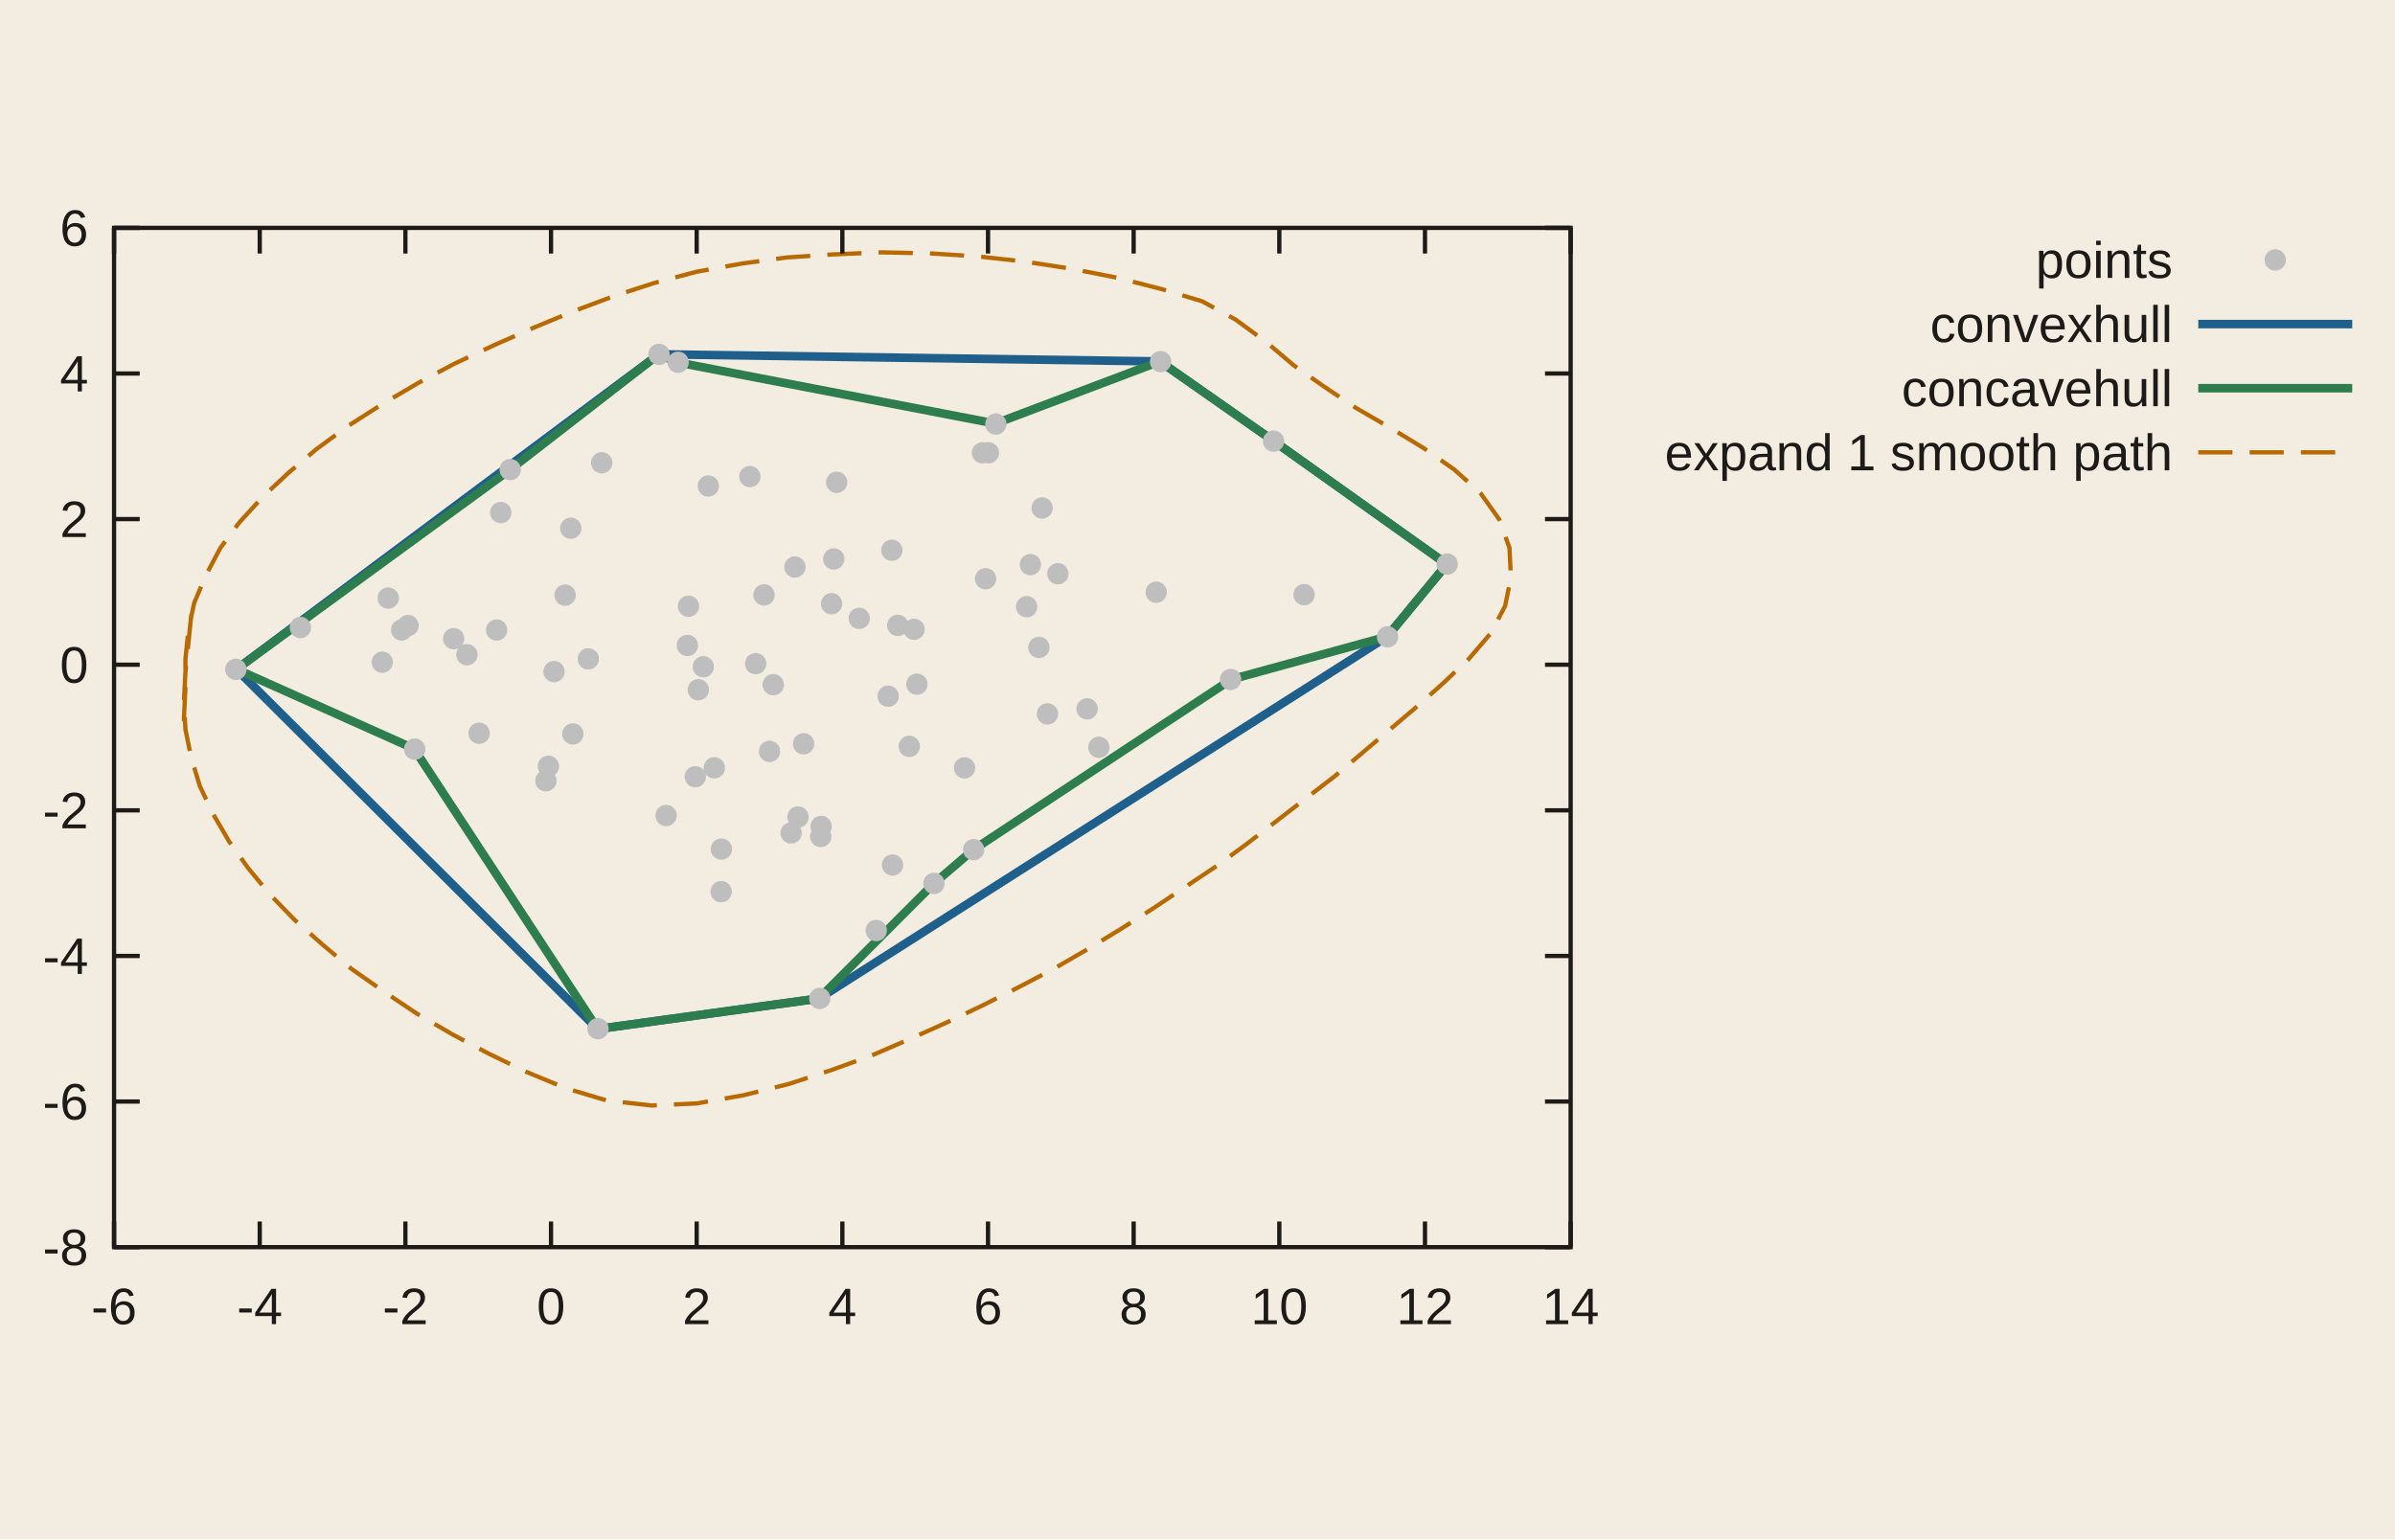
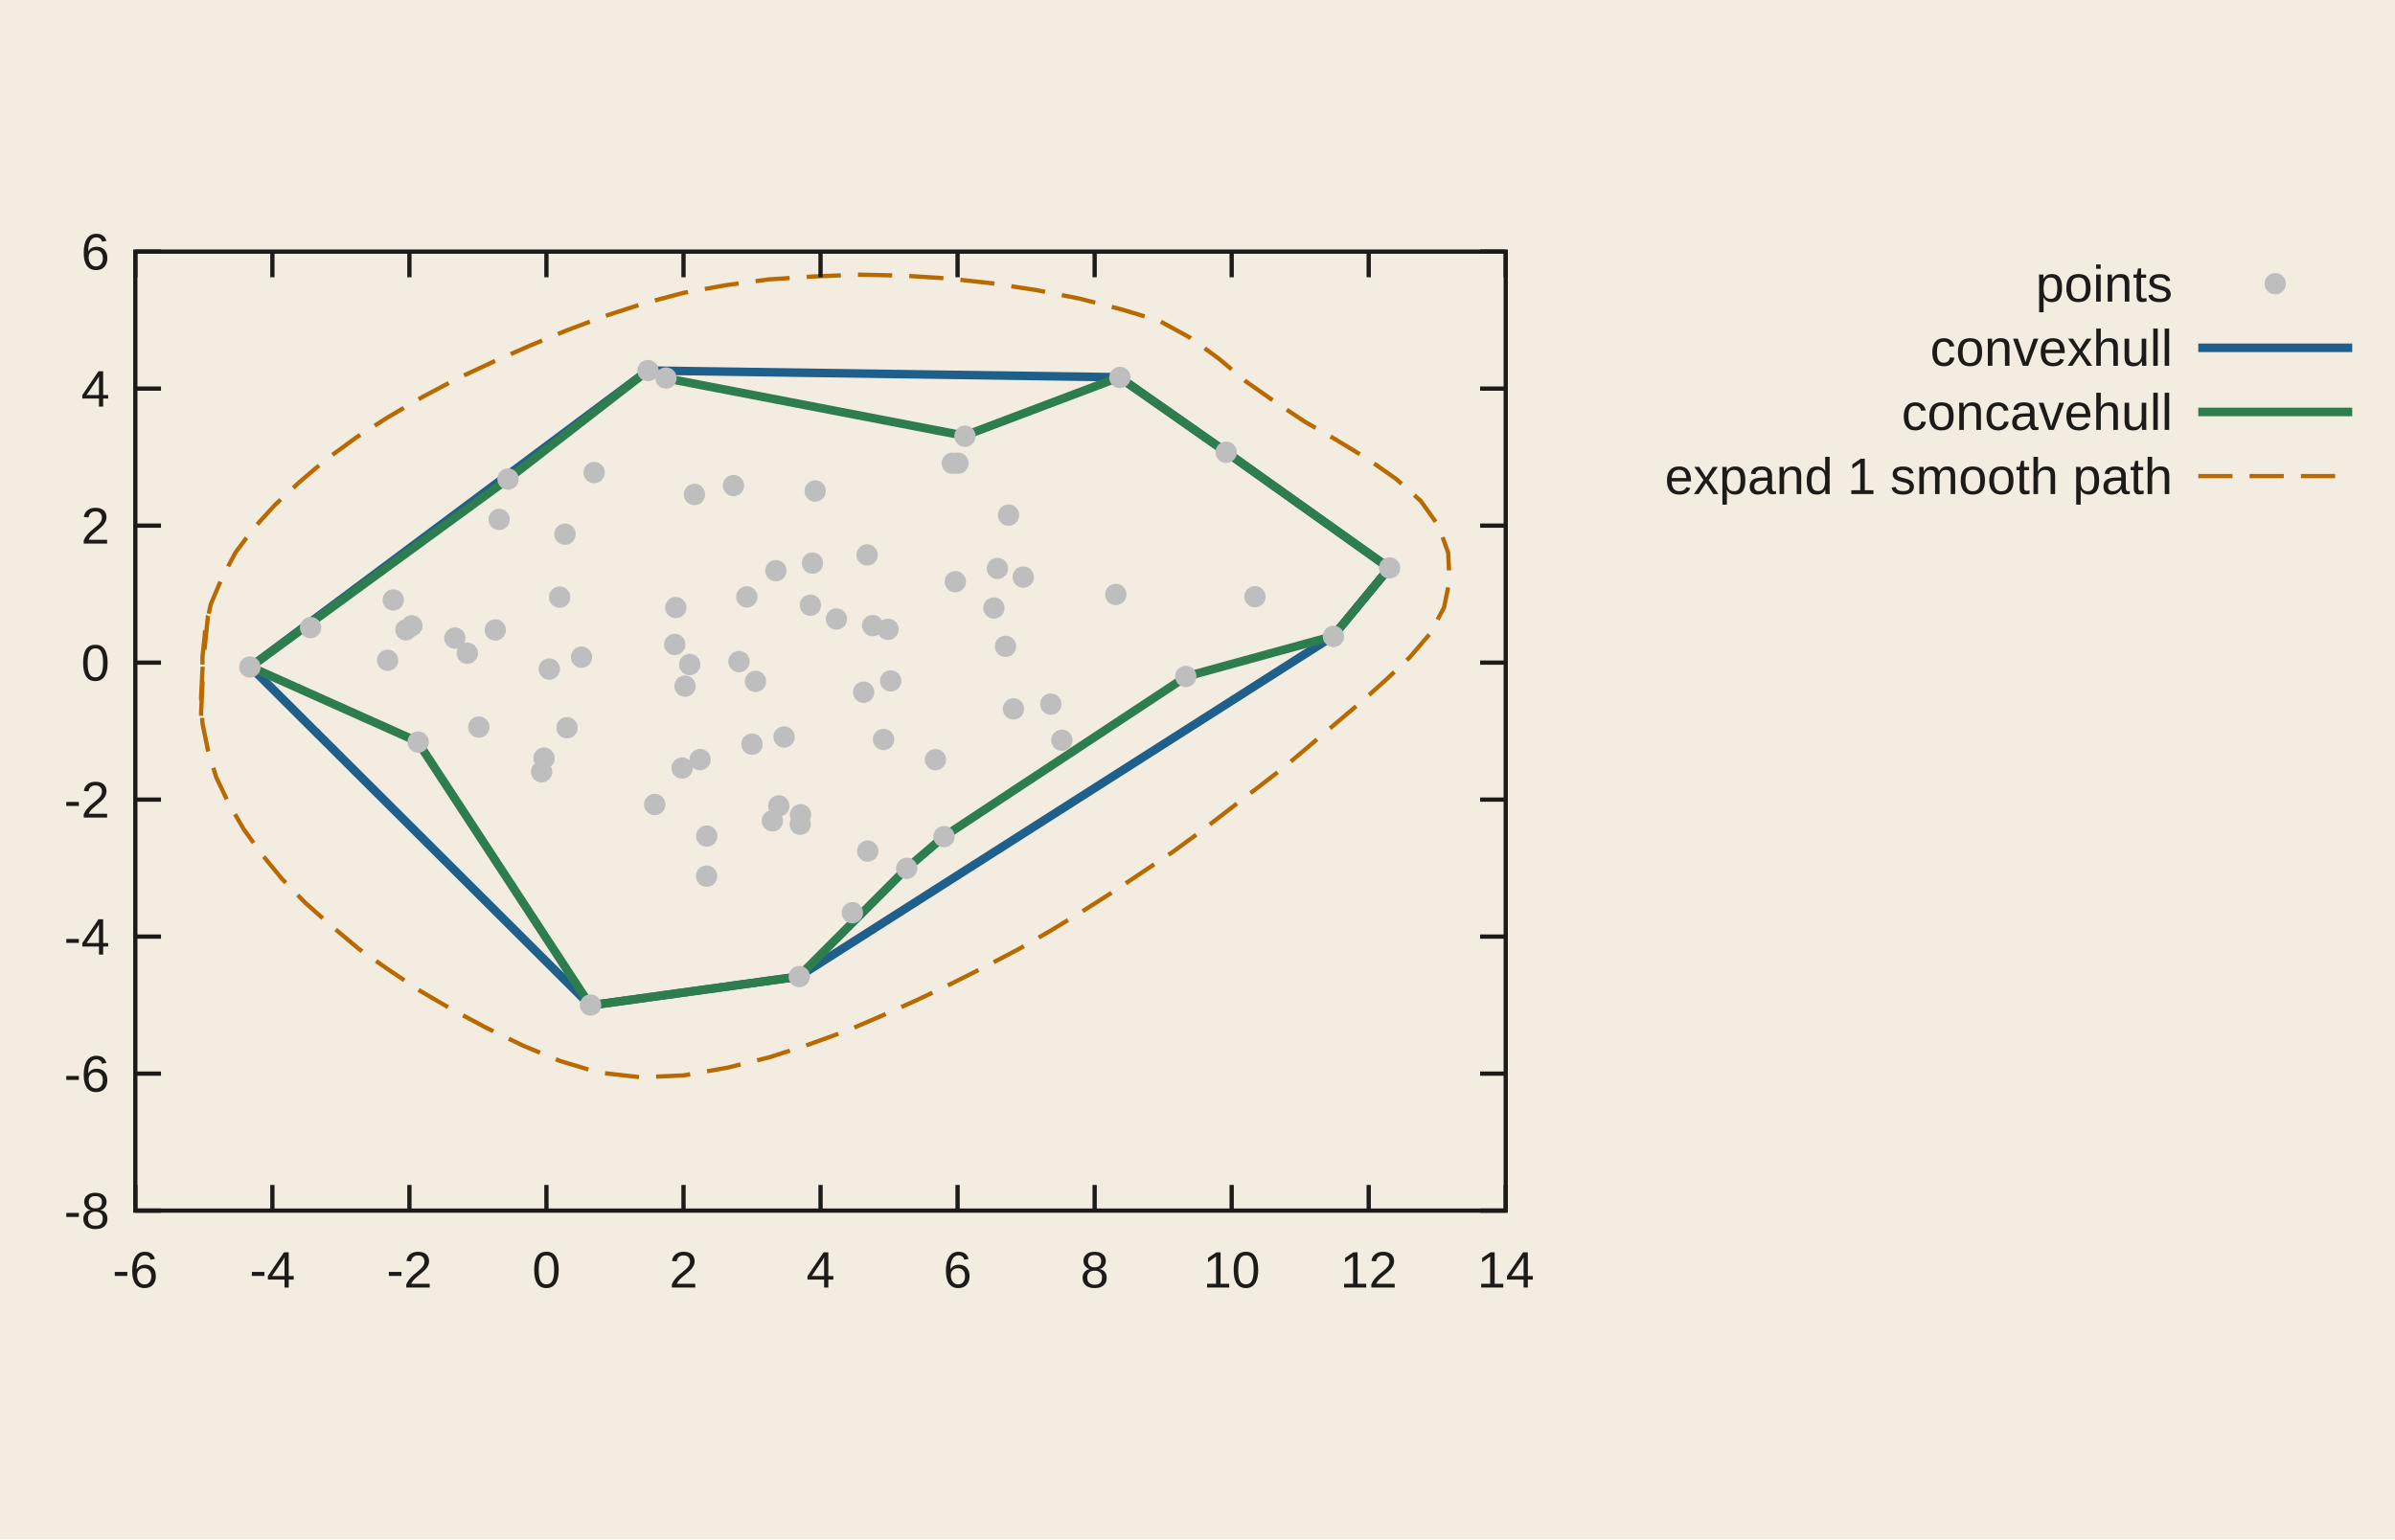
<svg xmlns="http://www.w3.org/2000/svg" width="560" height="360" viewBox="0 0 560 360" font-family="Arial,Helvetica,sans-serif" font-size="12" fill="#1d1b18" data-theme="washi" data-frame="#1d1b18" data-grid-color="#a69a85">
  <rect x="0" y="0" width="560" height="360" fill="#f3ede1" stroke="none" stroke-width="0" />
-   <g class="fs-axes" data-area="26.67 367.25 53.3 291.7" data-x="-6e0 1.4e1" data-y="-8e0 6e0" data-log="0 0" data-grid="0" data-font-size="12" data-xformat="%h" data-yformat="%h">
+   <g class="fs-axes" data-area="31.64 352.08 58.85 283.15" data-x="-6e0 1.4e1" data-y="-8e0 6e0" data-log="0 0" data-grid="0" data-font-size="12" data-xformat="%h" data-yformat="%h">
    <g class="fs-grid" display="none">
-       <polyline fill="none" stroke="#a69a85" stroke-width="0.5" stroke-dasharray="2,3" points="26.67,291.7 26.67,53.3" />
-       <polyline fill="none" stroke="#a69a85" stroke-width="0.5" stroke-dasharray="2,3" points="60.73,291.7 60.73,53.3" />
-       <polyline fill="none" stroke="#a69a85" stroke-width="0.5" stroke-dasharray="2,3" points="94.79,291.7 94.79,53.3" />
-       <polyline fill="none" stroke="#a69a85" stroke-width="0.5" stroke-dasharray="2,3" points="128.84,291.7 128.84,53.3" />
-       <polyline fill="none" stroke="#a69a85" stroke-width="0.5" stroke-dasharray="2,3" points="162.9,291.7 162.9,53.3" />
-       <polyline fill="none" stroke="#a69a85" stroke-width="0.5" stroke-dasharray="2,3" points="196.96,291.7 196.96,53.3" />
-       <polyline fill="none" stroke="#a69a85" stroke-width="0.5" stroke-dasharray="2,3" points="231.02,291.7 231.02,53.3" />
-       <polyline fill="none" stroke="#a69a85" stroke-width="0.5" stroke-dasharray="2,3" points="265.07,291.7 265.07,53.3" />
-       <polyline fill="none" stroke="#a69a85" stroke-width="0.5" stroke-dasharray="2,3" points="299.13,291.7 299.13,53.3" />
-       <polyline fill="none" stroke="#a69a85" stroke-width="0.5" stroke-dasharray="2,3" points="333.19,291.7 333.19,53.3" />
-       <polyline fill="none" stroke="#a69a85" stroke-width="0.5" stroke-dasharray="2,3" points="367.25,291.7 367.25,53.3" />
-       <polyline fill="none" stroke="#a69a85" stroke-width="0.5" stroke-dasharray="2,3" points="26.67,291.7 367.25,291.7" />
-       <polyline fill="none" stroke="#a69a85" stroke-width="0.5" stroke-dasharray="2,3" points="26.67,257.64 367.25,257.64" />
-       <polyline fill="none" stroke="#a69a85" stroke-width="0.5" stroke-dasharray="2,3" points="26.67,223.59 367.25,223.59" />
-       <polyline fill="none" stroke="#a69a85" stroke-width="0.5" stroke-dasharray="2,3" points="26.67,189.53 367.25,189.53" />
-       <polyline fill="none" stroke="#a69a85" stroke-width="0.5" stroke-dasharray="2,3" points="26.67,155.47 367.25,155.47" />
-       <polyline fill="none" stroke="#a69a85" stroke-width="0.5" stroke-dasharray="2,3" points="26.67,121.41 367.25,121.41" />
-       <polyline fill="none" stroke="#a69a85" stroke-width="0.5" stroke-dasharray="2,3" points="26.67,87.36 367.25,87.36" />
-       <polyline fill="none" stroke="#a69a85" stroke-width="0.5" stroke-dasharray="2,3" points="26.67,53.3 367.25,53.3" />
+       <polyline fill="none" stroke="#a69a85" stroke-width="0.5" stroke-dasharray="2,3" points="31.64,283.15 31.64,58.85" />
+       <polyline fill="none" stroke="#a69a85" stroke-width="0.5" stroke-dasharray="2,3" points="63.69,283.15 63.69,58.85" />
+       <polyline fill="none" stroke="#a69a85" stroke-width="0.5" stroke-dasharray="2,3" points="95.73,283.15 95.73,58.85" />
+       <polyline fill="none" stroke="#a69a85" stroke-width="0.5" stroke-dasharray="2,3" points="127.77,283.15 127.77,58.85" />
+       <polyline fill="none" stroke="#a69a85" stroke-width="0.5" stroke-dasharray="2,3" points="159.82,283.15 159.82,58.85" />
+       <polyline fill="none" stroke="#a69a85" stroke-width="0.5" stroke-dasharray="2,3" points="191.86,283.15 191.86,58.85" />
+       <polyline fill="none" stroke="#a69a85" stroke-width="0.5" stroke-dasharray="2,3" points="223.9,283.15 223.9,58.85" />
+       <polyline fill="none" stroke="#a69a85" stroke-width="0.5" stroke-dasharray="2,3" points="255.95,283.15 255.95,58.85" />
+       <polyline fill="none" stroke="#a69a85" stroke-width="0.5" stroke-dasharray="2,3" points="287.99,283.15 287.99,58.85" />
+       <polyline fill="none" stroke="#a69a85" stroke-width="0.5" stroke-dasharray="2,3" points="320.03,283.15 320.03,58.85" />
+       <polyline fill="none" stroke="#a69a85" stroke-width="0.5" stroke-dasharray="2,3" points="352.08,283.15 352.08,58.85" />
+       <polyline fill="none" stroke="#a69a85" stroke-width="0.5" stroke-dasharray="2,3" points="31.64,283.15 352.08,283.15" />
+       <polyline fill="none" stroke="#a69a85" stroke-width="0.5" stroke-dasharray="2,3" points="31.64,251.11 352.08,251.11" />
+       <polyline fill="none" stroke="#a69a85" stroke-width="0.5" stroke-dasharray="2,3" points="31.64,219.06 352.08,219.06" />
+       <polyline fill="none" stroke="#a69a85" stroke-width="0.5" stroke-dasharray="2,3" points="31.64,187.02 352.08,187.02" />
+       <polyline fill="none" stroke="#a69a85" stroke-width="0.5" stroke-dasharray="2,3" points="31.64,154.98 352.08,154.98" />
+       <polyline fill="none" stroke="#a69a85" stroke-width="0.5" stroke-dasharray="2,3" points="31.64,122.94 352.08,122.94" />
+       <polyline fill="none" stroke="#a69a85" stroke-width="0.5" stroke-dasharray="2,3" points="31.64,90.89 352.08,90.89" />
+       <polyline fill="none" stroke="#a69a85" stroke-width="0.5" stroke-dasharray="2,3" points="31.64,58.85 352.08,58.85" />
    </g>
-     <svg class="fs-plot" x="26.67" y="53.3" width="340.58" height="238.4" viewBox="0 0 1 1" preserveAspectRatio="none" overflow="hidden">
+     <svg class="fs-plot" x="31.64" y="58.85" width="320.43" height="224.3" viewBox="0 0 1 1" preserveAspectRatio="none" overflow="hidden">
      <g class="fs-series" data-series="1">
        <path class="fs-pts" data-pt="7" data-size="4.5" data-lw="0.5" data-color="#bebebe" fill="none" stroke="none" d="M0.485,0.587 M0.314,0.295 M0.387,0.132 M0.326,0.423 M0.493,0.369 M0.188,0.363 M0.496,0.25 M0.408,0.253 M0.715,0.357 M0.417,0.609 M0.494,0.325 M0.206,0.511 M0.676,0.51 M0.332,0.786 M0.817,0.36 M0.531,0.459 M0.767,0.443 M0.128,0.392 M0.596,0.221 M0.197,0.394 M0.648,0.339 M0.184,0.426 M0.534,0.316 M0.335,0.23 M0.637,0.275 M0.242,0.419 M0.549,0.394 M0.084,0.433 M0.605,0.192 M0.298,0.528 M0.6,0.221 M0.379,0.576 M0.627,0.372 M0.272,0.237 M0.584,0.53 M0.412,0.53 M0.598,0.344 M0.202,0.39 M0.629,0.33 M0.45,0.514 M0.467,0.333 M0.401,0.453 M0.538,0.39 M0.394,0.371 M0.874,0.401 M0.436,0.244 M0.465,0.594 M0.47,0.578 M0.233,0.403 M0.59,0.61 M0.446,0.36 M0.394,0.41 M0.374,0.124 M0.484,0.756 M0.668,0.472 M0.265,0.279 M0.551,0.448 M0.296,0.542 M0.915,0.33 M0.31,0.36 M0.399,0.538 M0.263,0.395 M0.534,0.625 M0.251,0.496 M0.523,0.689 M0.485,0.597 M0.796,0.209 M0.563,0.643 M0.641,0.477 M0.315,0.496 M0.512,0.383 M0.302,0.435 M0.718,0.131 M0.417,0.651 M0.453,0.448 M0.44,0.427 M0.405,0.431 M0.546,0.509 M0.635,0.412 M0.473,0.506" />
      </g>
      <g class="fs-series" data-series="2">
        <polyline fill="none" stroke="#1f5f8b" stroke-width="2" stroke-linejoin="round" vector-effect="non-scaling-stroke" points="0.084,0.433 0.374,0.124 0.718,0.131 0.796,0.209 0.915,0.33 0.874,0.401 0.484,0.756 0.332,0.786 0.084,0.433" />
      </g>
      <g class="fs-series" data-series="3">
        <polyline fill="none" stroke="#2e7d4f" stroke-width="2" stroke-linejoin="round" vector-effect="non-scaling-stroke" points="0.084,0.433 0.272,0.237 0.374,0.124 0.387,0.132 0.605,0.192 0.718,0.131 0.796,0.209 0.915,0.33 0.874,0.401 0.767,0.443 0.59,0.61 0.563,0.643 0.484,0.756 0.332,0.786 0.206,0.511 0.084,0.433" />
      </g>
      <g class="fs-series" data-series="4">
        <polyline fill="none" stroke="#b86a00" stroke-width="1" stroke-linejoin="round" vector-effect="non-scaling-stroke" stroke-dasharray="8,4" points="0.048,0.484 0.048,0.48 0.049,0.451 0.049,0.423 0.051,0.395 0.055,0.368 0.063,0.341 0.073,0.314 0.086,0.289 0.102,0.264 0.12,0.24 0.139,0.217 0.161,0.194 0.184,0.173 0.209,0.152 0.234,0.133 0.261,0.115 0.288,0.098 0.315,0.082 0.343,0.067 0.371,0.054 0.4,0.043 0.431,0.035 0.462,0.029 0.494,0.026 0.527,0.024 0.56,0.025 0.593,0.028 0.625,0.033 0.657,0.04 0.689,0.049 0.719,0.06 0.747,0.072 0.77,0.09 0.791,0.112 0.81,0.135 0.831,0.156 0.853,0.177 0.876,0.196 0.899,0.216 0.92,0.237 0.938,0.26 0.951,0.286 0.958,0.314 0.959,0.343 0.955,0.371 0.945,0.398 0.93,0.423 0.913,0.446 0.895,0.469 0.876,0.492 0.857,0.515 0.838,0.538 0.818,0.56 0.798,0.582 0.778,0.604 0.757,0.626 0.735,0.647 0.713,0.668 0.691,0.688 0.668,0.708 0.645,0.727 0.621,0.745 0.596,0.763 0.571,0.78 0.546,0.796 0.52,0.812 0.493,0.826 0.463,0.84 0.432,0.851 0.4,0.859 0.369,0.861 0.338,0.856 0.31,0.844 0.283,0.828 0.257,0.81 0.232,0.791 0.208,0.771 0.185,0.749 0.163,0.727 0.143,0.703 0.124,0.679 0.107,0.654 0.092,0.628 0.079,0.602 0.068,0.575 0.059,0.548 0.053,0.52 0.049,0.492 0.048,0.464 0.049,0.436 0.051,0.408 0.053,0.38 0.054,0.376" />
      </g>
    </svg>
-     <svg class="fs-marks" x="26.67" y="53.3" width="340.58" height="238.4" viewBox="0 0 340.58 238.4" overflow="hidden">
-       <path data-series="1" fill="#bebebe" stroke="#bebebe" stroke-width="0.5" d="M163.07,140A2.25,2.25 0 1 0 167.57,140A2.25,2.25 0 1 0 163.07,140ZM104.54,70.25A2.25,2.25 0 1 0 109.04,70.25A2.25,2.25 0 1 0 104.54,70.25ZM129.63,31.43A2.25,2.25 0 1 0 134.13,31.43A2.25,2.25 0 1 0 129.63,31.43ZM108.64,100.81A2.25,2.25 0 1 0 113.14,100.81A2.25,2.25 0 1 0 108.64,100.81ZM165.52,87.9A2.25,2.25 0 1 0 170.02,87.9A2.25,2.25 0 1 0 165.52,87.9ZM61.85,86.59A2.25,2.25 0 1 0 66.35,86.59A2.25,2.25 0 1 0 61.85,86.59ZM166.71,59.51A2.25,2.25 0 1 0 171.21,59.51A2.25,2.25 0 1 0 166.71,59.51ZM136.7,60.37A2.25,2.25 0 1 0 141.2,60.37A2.25,2.25 0 1 0 136.7,60.37ZM241.42,85.22A2.25,2.25 0 1 0 245.92,85.22A2.25,2.25 0 1 0 241.42,85.22ZM139.76,145.29A2.25,2.25 0 1 0 144.26,145.29A2.25,2.25 0 1 0 139.76,145.29ZM166.03,77.43A2.25,2.25 0 1 0 170.53,77.43A2.25,2.25 0 1 0 166.03,77.43ZM68.04,121.92A2.25,2.25 0 1 0 72.54,121.92A2.25,2.25 0 1 0 68.04,121.92ZM228.02,121.48A2.25,2.25 0 1 0 232.52,121.48A2.25,2.25 0 1 0 228.02,121.48ZM110.89,187.3A2.25,2.25 0 1 0 115.39,187.3A2.25,2.25 0 1 0 110.89,187.3ZM276,85.79A2.25,2.25 0 1 0 280.5,85.79A2.25,2.25 0 1 0 276,85.79ZM178.75,109.53A2.25,2.25 0 1 0 183.25,109.53A2.25,2.25 0 1 0 178.75,109.53ZM258.82,105.62A2.25,2.25 0 1 0 263.32,105.62A2.25,2.25 0 1 0 258.82,105.62ZM41.32,93.47A2.25,2.25 0 1 0 45.82,93.47A2.25,2.25 0 1 0 41.32,93.47ZM200.79,52.61A2.25,2.25 0 1 0 205.29,52.61A2.25,2.25 0 1 0 200.79,52.61ZM65,94.03A2.25,2.25 0 1 0 69.5,94.03A2.25,2.25 0 1 0 65,94.03ZM218.42,80.9A2.25,2.25 0 1 0 222.92,80.9A2.25,2.25 0 1 0 218.42,80.9ZM60.46,101.58A2.25,2.25 0 1 0 64.96,101.58A2.25,2.25 0 1 0 60.46,101.58ZM179.62,75.4A2.25,2.25 0 1 0 184.12,75.4A2.25,2.25 0 1 0 179.62,75.4ZM111.77,54.93A2.25,2.25 0 1 0 116.27,54.93A2.25,2.25 0 1 0 111.77,54.93ZM214.75,65.51A2.25,2.25 0 1 0 219.25,65.51A2.25,2.25 0 1 0 214.75,65.51ZM80.26,99.83A2.25,2.25 0 1 0 84.76,99.83A2.25,2.25 0 1 0 80.26,99.83ZM184.81,93.89A2.25,2.25 0 1 0 189.31,93.89A2.25,2.25 0 1 0 184.81,93.89ZM26.23,103.26A2.25,2.25 0 1 0 30.73,103.26A2.25,2.25 0 1 0 26.23,103.26ZM203.93,45.89A2.25,2.25 0 1 0 208.43,45.89A2.25,2.25 0 1 0 203.93,45.89ZM99.31,125.93A2.25,2.25 0 1 0 103.81,125.93A2.25,2.25 0 1 0 99.31,125.93ZM202.2,52.6A2.25,2.25 0 1 0 206.7,52.6A2.25,2.25 0 1 0 202.2,52.6ZM126.83,137.44A2.25,2.25 0 1 0 131.33,137.44A2.25,2.25 0 1 0 126.83,137.44ZM211.13,88.6A2.25,2.25 0 1 0 215.63,88.6A2.25,2.25 0 1 0 211.13,88.6ZM90.38,56.54A2.25,2.25 0 1 0 94.88,56.54A2.25,2.25 0 1 0 90.38,56.54ZM196.61,126.3A2.25,2.25 0 1 0 201.11,126.3A2.25,2.25 0 1 0 196.61,126.3ZM138.11,126.28A2.25,2.25 0 1 0 142.61,126.28A2.25,2.25 0 1 0 138.11,126.28ZM201.53,82.06A2.25,2.25 0 1 0 206.03,82.06A2.25,2.25 0 1 0 201.53,82.06ZM66.48,93.01A2.25,2.25 0 1 0 70.98,93.01A2.25,2.25 0 1 0 66.48,93.01ZM212.01,78.76A2.25,2.25 0 1 0 216.51,78.76A2.25,2.25 0 1 0 212.01,78.76ZM151.01,122.44A2.25,2.25 0 1 0 155.51,122.44A2.25,2.25 0 1 0 151.01,122.44ZM156.95,79.32A2.25,2.25 0 1 0 161.45,79.32A2.25,2.25 0 1 0 156.95,79.32ZM134.36,108.02A2.25,2.25 0 1 0 138.86,108.02A2.25,2.25 0 1 0 134.36,108.02ZM181,92.97A2.25,2.25 0 1 0 185.5,92.97A2.25,2.25 0 1 0 181,92.97ZM132.07,88.49A2.25,2.25 0 1 0 136.57,88.49A2.25,2.25 0 1 0 132.07,88.49ZM295.51,95.65A2.25,2.25 0 1 0 300.01,95.65A2.25,2.25 0 1 0 295.51,95.65ZM146.41,58.16A2.25,2.25 0 1 0 150.91,58.16A2.25,2.25 0 1 0 146.41,58.16ZM156.06,141.52A2.25,2.25 0 1 0 160.56,141.52A2.25,2.25 0 1 0 156.06,141.52ZM157.67,137.79A2.25,2.25 0 1 0 162.17,137.79A2.25,2.25 0 1 0 157.67,137.79ZM77.15,96.08A2.25,2.25 0 1 0 81.65,96.08A2.25,2.25 0 1 0 77.15,96.08ZM198.73,145.43A2.25,2.25 0 1 0 203.23,145.43A2.25,2.25 0 1 0 198.73,145.43ZM149.72,85.84A2.25,2.25 0 1 0 154.22,85.84A2.25,2.25 0 1 0 149.72,85.84ZM131.8,97.66A2.25,2.25 0 1 0 136.3,97.66A2.25,2.25 0 1 0 131.8,97.66ZM125.16,29.58A2.25,2.25 0 1 0 129.66,29.58A2.25,2.25 0 1 0 125.16,29.58ZM162.76,180.22A2.25,2.25 0 1 0 167.26,180.22A2.25,2.25 0 1 0 162.76,180.22ZM225.27,112.49A2.25,2.25 0 1 0 229.77,112.49A2.25,2.25 0 1 0 225.27,112.49ZM88.17,66.58A2.25,2.25 0 1 0 92.67,66.58A2.25,2.25 0 1 0 88.17,66.58ZM185.47,106.72A2.25,2.25 0 1 0 189.97,106.72A2.25,2.25 0 1 0 185.47,106.72ZM98.72,129.31A2.25,2.25 0 1 0 103.22,129.31A2.25,2.25 0 1 0 98.72,129.31ZM309.47,78.64A2.25,2.25 0 1 0 313.97,78.64A2.25,2.25 0 1 0 309.47,78.64ZM103.21,85.9A2.25,2.25 0 1 0 107.71,85.9A2.25,2.25 0 1 0 103.21,85.9ZM133.65,128.37A2.25,2.25 0 1 0 138.15,128.37A2.25,2.25 0 1 0 133.65,128.37ZM87.2,94.05A2.25,2.25 0 1 0 91.7,94.05A2.25,2.25 0 1 0 87.2,94.05ZM179.77,149.02A2.25,2.25 0 1 0 184.27,149.02A2.25,2.25 0 1 0 179.77,149.02ZM83.11,118.2A2.25,2.25 0 1 0 87.61,118.2A2.25,2.25 0 1 0 83.11,118.2ZM175.96,164.34A2.25,2.25 0 1 0 180.46,164.34A2.25,2.25 0 1 0 175.96,164.34ZM162.99,142.35A2.25,2.25 0 1 0 167.49,142.35A2.25,2.25 0 1 0 162.99,142.35ZM268.86,49.88A2.25,2.25 0 1 0 273.36,49.88A2.25,2.25 0 1 0 268.86,49.88ZM189.46,153.32A2.25,2.25 0 1 0 193.96,153.32A2.25,2.25 0 1 0 189.46,153.32ZM215.99,113.67A2.25,2.25 0 1 0 220.49,113.67A2.25,2.25 0 1 0 215.99,113.67ZM105.03,118.36A2.25,2.25 0 1 0 109.53,118.36A2.25,2.25 0 1 0 105.03,118.36ZM171.99,91.33A2.25,2.25 0 1 0 176.49,91.33A2.25,2.25 0 1 0 171.99,91.33ZM100.62,103.78A2.25,2.25 0 1 0 105.12,103.78A2.25,2.25 0 1 0 100.62,103.78ZM242.45,31.28A2.25,2.25 0 1 0 246.95,31.28A2.25,2.25 0 1 0 242.45,31.28ZM139.71,155.25A2.25,2.25 0 1 0 144.21,155.25A2.25,2.25 0 1 0 139.71,155.25ZM151.88,106.83A2.25,2.25 0 1 0 156.38,106.83A2.25,2.25 0 1 0 151.88,106.83ZM147.77,101.92A2.25,2.25 0 1 0 152.27,101.92A2.25,2.25 0 1 0 147.77,101.92ZM135.53,102.65A2.25,2.25 0 1 0 140.03,102.65A2.25,2.25 0 1 0 135.53,102.65ZM183.69,121.27A2.25,2.25 0 1 0 188.19,121.27A2.25,2.25 0 1 0 183.69,121.27ZM214,98.12A2.25,2.25 0 1 0 218.5,98.12A2.25,2.25 0 1 0 214,98.12ZM158.98,120.67A2.25,2.25 0 1 0 163.48,120.67A2.25,2.25 0 1 0 158.98,120.67Z" />
+     <svg class="fs-marks" x="31.64" y="58.85" width="320.43" height="224.3" viewBox="0 0 320.43 224.3" overflow="hidden">
+       <path data-series="1" fill="#bebebe" stroke="#bebebe" stroke-width="0.5" d="M153.29,131.72A2.25,2.25 0 1 0 157.79,131.72A2.25,2.25 0 1 0 153.29,131.72ZM98.22,66.09A2.25,2.25 0 1 0 102.72,66.09A2.25,2.25 0 1 0 98.22,66.09ZM121.82,29.57A2.25,2.25 0 1 0 126.32,29.57A2.25,2.25 0 1 0 121.82,29.57ZM102.08,94.85A2.25,2.25 0 1 0 106.58,94.85A2.25,2.25 0 1 0 102.08,94.85ZM155.6,82.7A2.25,2.25 0 1 0 160.1,82.7A2.25,2.25 0 1 0 155.6,82.7ZM58.06,81.47A2.25,2.25 0 1 0 62.56,81.47A2.25,2.25 0 1 0 58.06,81.47ZM156.72,55.99A2.25,2.25 0 1 0 161.22,55.99A2.25,2.25 0 1 0 156.72,55.99ZM128.48,56.8A2.25,2.25 0 1 0 132.98,56.8A2.25,2.25 0 1 0 128.48,56.8ZM227.01,80.18A2.25,2.25 0 1 0 231.51,80.18A2.25,2.25 0 1 0 227.01,80.18ZM131.36,136.7A2.25,2.25 0 1 0 135.86,136.7A2.25,2.25 0 1 0 131.36,136.7ZM156.08,72.85A2.25,2.25 0 1 0 160.58,72.85A2.25,2.25 0 1 0 156.08,72.85ZM63.88,114.71A2.25,2.25 0 1 0 68.38,114.71A2.25,2.25 0 1 0 63.88,114.71ZM214.4,114.29A2.25,2.25 0 1 0 218.9,114.29A2.25,2.25 0 1 0 214.4,114.29ZM104.19,176.22A2.25,2.25 0 1 0 108.69,176.22A2.25,2.25 0 1 0 104.19,176.22ZM259.54,80.71A2.25,2.25 0 1 0 264.04,80.71A2.25,2.25 0 1 0 259.54,80.71ZM168.05,103.05A2.25,2.25 0 1 0 172.55,103.05A2.25,2.25 0 1 0 168.05,103.05ZM243.37,99.37A2.25,2.25 0 1 0 247.87,99.37A2.25,2.25 0 1 0 243.37,99.37ZM38.74,87.94A2.25,2.25 0 1 0 43.24,87.94A2.25,2.25 0 1 0 38.74,87.94ZM188.78,49.5A2.25,2.25 0 1 0 193.28,49.5A2.25,2.25 0 1 0 188.78,49.5ZM61.03,88.47A2.25,2.25 0 1 0 65.53,88.47A2.25,2.25 0 1 0 61.03,88.47ZM205.37,76.12A2.25,2.25 0 1 0 209.87,76.12A2.25,2.25 0 1 0 205.37,76.12ZM56.75,95.58A2.25,2.25 0 1 0 61.25,95.58A2.25,2.25 0 1 0 56.75,95.58ZM168.86,70.94A2.25,2.25 0 1 0 173.36,70.94A2.25,2.25 0 1 0 168.86,70.94ZM105.03,51.68A2.25,2.25 0 1 0 109.53,51.68A2.25,2.25 0 1 0 105.03,51.68ZM201.92,61.63A2.25,2.25 0 1 0 206.42,61.63A2.25,2.25 0 1 0 201.92,61.63ZM75.38,93.93A2.25,2.25 0 1 0 79.88,93.93A2.25,2.25 0 1 0 75.38,93.93ZM173.74,88.34A2.25,2.25 0 1 0 178.24,88.34A2.25,2.25 0 1 0 173.74,88.34ZM24.54,97.16A2.25,2.25 0 1 0 29.04,97.16A2.25,2.25 0 1 0 24.54,97.16ZM191.74,43.18A2.25,2.25 0 1 0 196.24,43.18A2.25,2.25 0 1 0 191.74,43.18ZM93.31,118.48A2.25,2.25 0 1 0 97.81,118.48A2.25,2.25 0 1 0 93.31,118.48ZM190.11,49.49A2.25,2.25 0 1 0 194.61,49.49A2.25,2.25 0 1 0 190.11,49.49ZM119.2,129.31A2.25,2.25 0 1 0 123.7,129.31A2.25,2.25 0 1 0 119.2,129.31ZM198.5,83.36A2.25,2.25 0 1 0 203,83.36A2.25,2.25 0 1 0 198.5,83.36ZM84.9,53.2A2.25,2.25 0 1 0 89.4,53.2A2.25,2.25 0 1 0 84.9,53.2ZM184.84,118.83A2.25,2.25 0 1 0 189.34,118.83A2.25,2.25 0 1 0 184.84,118.83ZM129.81,118.81A2.25,2.25 0 1 0 134.31,118.81A2.25,2.25 0 1 0 129.81,118.81ZM189.48,77.2A2.25,2.25 0 1 0 193.98,77.2A2.25,2.25 0 1 0 189.48,77.2ZM62.41,87.51A2.25,2.25 0 1 0 66.91,87.51A2.25,2.25 0 1 0 62.41,87.51ZM199.33,74.1A2.25,2.25 0 1 0 203.83,74.1A2.25,2.25 0 1 0 199.33,74.1ZM141.94,115.2A2.25,2.25 0 1 0 146.44,115.2A2.25,2.25 0 1 0 141.94,115.2ZM147.53,74.63A2.25,2.25 0 1 0 152.03,74.63A2.25,2.25 0 1 0 147.53,74.63ZM126.28,101.63A2.25,2.25 0 1 0 130.78,101.63A2.25,2.25 0 1 0 126.28,101.63ZM170.16,87.47A2.25,2.25 0 1 0 174.66,87.47A2.25,2.25 0 1 0 170.16,87.47ZM124.13,83.25A2.25,2.25 0 1 0 128.63,83.25A2.25,2.25 0 1 0 124.13,83.25ZM277.9,89.99A2.25,2.25 0 1 0 282.4,89.99A2.25,2.25 0 1 0 277.9,89.99ZM137.61,54.72A2.25,2.25 0 1 0 142.11,54.72A2.25,2.25 0 1 0 137.61,54.72ZM146.7,133.15A2.25,2.25 0 1 0 151.2,133.15A2.25,2.25 0 1 0 146.7,133.15ZM148.21,129.64A2.25,2.25 0 1 0 152.71,129.64A2.25,2.25 0 1 0 148.21,129.64ZM72.46,90.39A2.25,2.25 0 1 0 76.96,90.39A2.25,2.25 0 1 0 72.46,90.39ZM186.84,136.83A2.25,2.25 0 1 0 191.34,136.83A2.25,2.25 0 1 0 186.84,136.83ZM140.73,80.76A2.25,2.25 0 1 0 145.23,80.76A2.25,2.25 0 1 0 140.73,80.76ZM123.88,91.88A2.25,2.25 0 1 0 128.38,91.88A2.25,2.25 0 1 0 123.88,91.88ZM117.62,27.83A2.25,2.25 0 1 0 122.12,27.83A2.25,2.25 0 1 0 117.62,27.83ZM153,169.56A2.25,2.25 0 1 0 157.5,169.56A2.25,2.25 0 1 0 153,169.56ZM211.81,105.84A2.25,2.25 0 1 0 216.31,105.84A2.25,2.25 0 1 0 211.81,105.84ZM82.82,62.64A2.25,2.25 0 1 0 87.32,62.64A2.25,2.25 0 1 0 82.82,62.64ZM174.37,100.41A2.25,2.25 0 1 0 178.87,100.41A2.25,2.25 0 1 0 174.37,100.41ZM92.75,121.66A2.25,2.25 0 1 0 97.25,121.66A2.25,2.25 0 1 0 92.75,121.66ZM291.03,73.99A2.25,2.25 0 1 0 295.53,73.99A2.25,2.25 0 1 0 291.03,73.99ZM96.97,80.82A2.25,2.25 0 1 0 101.47,80.82A2.25,2.25 0 1 0 96.97,80.82ZM125.61,120.78A2.25,2.25 0 1 0 130.11,120.78A2.25,2.25 0 1 0 125.61,120.78ZM81.91,88.49A2.25,2.25 0 1 0 86.41,88.49A2.25,2.25 0 1 0 81.91,88.49ZM169,140.21A2.25,2.25 0 1 0 173.5,140.21A2.25,2.25 0 1 0 169,140.21ZM78.06,111.21A2.25,2.25 0 1 0 82.56,111.21A2.25,2.25 0 1 0 78.06,111.21ZM165.42,154.62A2.25,2.25 0 1 0 169.92,154.62A2.25,2.25 0 1 0 165.42,154.62ZM153.21,133.93A2.25,2.25 0 1 0 157.71,133.93A2.25,2.25 0 1 0 153.21,133.93ZM252.82,46.93A2.25,2.25 0 1 0 257.32,46.93A2.25,2.25 0 1 0 252.82,46.93ZM178.12,144.25A2.25,2.25 0 1 0 182.62,144.25A2.25,2.25 0 1 0 178.12,144.25ZM203.08,106.95A2.25,2.25 0 1 0 207.58,106.95A2.25,2.25 0 1 0 203.08,106.95ZM98.68,111.36A2.25,2.25 0 1 0 103.18,111.36A2.25,2.25 0 1 0 98.68,111.36ZM161.69,85.93A2.25,2.25 0 1 0 166.19,85.93A2.25,2.25 0 1 0 161.69,85.93ZM94.54,97.64A2.25,2.25 0 1 0 99.04,97.64A2.25,2.25 0 1 0 94.54,97.64ZM227.97,29.43A2.25,2.25 0 1 0 232.47,29.43A2.25,2.25 0 1 0 227.97,29.43ZM131.32,146.07A2.25,2.25 0 1 0 135.82,146.07A2.25,2.25 0 1 0 131.32,146.07ZM142.76,100.52A2.25,2.25 0 1 0 147.26,100.52A2.25,2.25 0 1 0 142.76,100.52ZM138.9,95.89A2.25,2.25 0 1 0 143.4,95.89A2.25,2.25 0 1 0 138.9,95.89ZM127.38,96.58A2.25,2.25 0 1 0 131.88,96.58A2.25,2.25 0 1 0 127.38,96.58ZM172.7,114.1A2.25,2.25 0 1 0 177.2,114.1A2.25,2.25 0 1 0 172.7,114.1ZM201.21,92.32A2.25,2.25 0 1 0 205.71,92.32A2.25,2.25 0 1 0 201.21,92.32ZM149.44,113.53A2.25,2.25 0 1 0 153.94,113.53A2.25,2.25 0 1 0 149.44,113.53Z" />
    </svg>
-     <rect x="26.67" y="53.3" width="340.58" height="238.4" fill="none" stroke="#1d1b18" stroke-width="1" />
+     <rect x="31.64" y="58.85" width="320.43" height="224.3" fill="none" stroke="#1d1b18" stroke-width="1" />
    <g class="fs-xticks">
-       <polyline fill="none" stroke="#1d1b18" stroke-width="1" points="26.67,291.7 26.67,285.7" />
-       <polyline fill="none" stroke="#1d1b18" stroke-width="1" points="26.67,53.3 26.67,59.3" />
-       <text x="26.67" y="309.7" text-anchor="middle">-6</text>
-       <polyline fill="none" stroke="#1d1b18" stroke-width="1" points="60.73,291.7 60.73,285.7" />
-       <polyline fill="none" stroke="#1d1b18" stroke-width="1" points="60.73,53.3 60.73,59.3" />
-       <text x="60.73" y="309.7" text-anchor="middle">-4</text>
-       <polyline fill="none" stroke="#1d1b18" stroke-width="1" points="94.79,291.7 94.79,285.7" />
-       <polyline fill="none" stroke="#1d1b18" stroke-width="1" points="94.79,53.3 94.79,59.3" />
-       <text x="94.79" y="309.7" text-anchor="middle">-2</text>
-       <polyline fill="none" stroke="#1d1b18" stroke-width="1" points="128.84,291.7 128.84,285.7" />
-       <polyline fill="none" stroke="#1d1b18" stroke-width="1" points="128.84,53.3 128.84,59.3" />
-       <text x="128.84" y="309.7" text-anchor="middle">0</text>
-       <polyline fill="none" stroke="#1d1b18" stroke-width="1" points="162.9,291.7 162.9,285.7" />
-       <polyline fill="none" stroke="#1d1b18" stroke-width="1" points="162.9,53.3 162.9,59.3" />
-       <text x="162.9" y="309.7" text-anchor="middle">2</text>
-       <polyline fill="none" stroke="#1d1b18" stroke-width="1" points="196.96,291.7 196.96,285.7" />
-       <polyline fill="none" stroke="#1d1b18" stroke-width="1" points="196.96,53.3 196.96,59.3" />
-       <text x="196.96" y="309.7" text-anchor="middle">4</text>
-       <polyline fill="none" stroke="#1d1b18" stroke-width="1" points="231.02,291.7 231.02,285.7" />
-       <polyline fill="none" stroke="#1d1b18" stroke-width="1" points="231.02,53.3 231.02,59.3" />
-       <text x="231.02" y="309.7" text-anchor="middle">6</text>
-       <polyline fill="none" stroke="#1d1b18" stroke-width="1" points="265.07,291.7 265.07,285.7" />
-       <polyline fill="none" stroke="#1d1b18" stroke-width="1" points="265.07,53.3 265.07,59.3" />
-       <text x="265.07" y="309.7" text-anchor="middle">8</text>
-       <polyline fill="none" stroke="#1d1b18" stroke-width="1" points="299.13,291.7 299.13,285.7" />
-       <polyline fill="none" stroke="#1d1b18" stroke-width="1" points="299.13,53.3 299.13,59.3" />
-       <text x="299.13" y="309.7" text-anchor="middle">10</text>
-       <polyline fill="none" stroke="#1d1b18" stroke-width="1" points="333.19,291.7 333.19,285.7" />
-       <polyline fill="none" stroke="#1d1b18" stroke-width="1" points="333.19,53.3 333.19,59.3" />
-       <text x="333.19" y="309.7" text-anchor="middle">12</text>
-       <polyline fill="none" stroke="#1d1b18" stroke-width="1" points="367.25,291.7 367.25,285.7" />
-       <polyline fill="none" stroke="#1d1b18" stroke-width="1" points="367.25,53.3 367.25,59.3" />
-       <text x="367.25" y="309.7" text-anchor="middle">14</text>
+       <polyline fill="none" stroke="#1d1b18" stroke-width="1" points="31.64,283.15 31.64,277.15" />
+       <polyline fill="none" stroke="#1d1b18" stroke-width="1" points="31.64,58.85 31.64,64.85" />
+       <text x="31.64" y="301.15" text-anchor="middle">-6</text>
+       <polyline fill="none" stroke="#1d1b18" stroke-width="1" points="63.69,283.15 63.69,277.15" />
+       <polyline fill="none" stroke="#1d1b18" stroke-width="1" points="63.69,58.85 63.69,64.85" />
+       <text x="63.69" y="301.15" text-anchor="middle">-4</text>
+       <polyline fill="none" stroke="#1d1b18" stroke-width="1" points="95.73,283.15 95.73,277.15" />
+       <polyline fill="none" stroke="#1d1b18" stroke-width="1" points="95.73,58.85 95.73,64.85" />
+       <text x="95.73" y="301.15" text-anchor="middle">-2</text>
+       <polyline fill="none" stroke="#1d1b18" stroke-width="1" points="127.77,283.15 127.77,277.15" />
+       <polyline fill="none" stroke="#1d1b18" stroke-width="1" points="127.77,58.85 127.77,64.85" />
+       <text x="127.77" y="301.15" text-anchor="middle">0</text>
+       <polyline fill="none" stroke="#1d1b18" stroke-width="1" points="159.82,283.15 159.82,277.15" />
+       <polyline fill="none" stroke="#1d1b18" stroke-width="1" points="159.82,58.85 159.82,64.85" />
+       <text x="159.82" y="301.15" text-anchor="middle">2</text>
+       <polyline fill="none" stroke="#1d1b18" stroke-width="1" points="191.86,283.15 191.86,277.15" />
+       <polyline fill="none" stroke="#1d1b18" stroke-width="1" points="191.86,58.85 191.86,64.85" />
+       <text x="191.86" y="301.15" text-anchor="middle">4</text>
+       <polyline fill="none" stroke="#1d1b18" stroke-width="1" points="223.9,283.15 223.9,277.15" />
+       <polyline fill="none" stroke="#1d1b18" stroke-width="1" points="223.9,58.85 223.9,64.85" />
+       <text x="223.9" y="301.15" text-anchor="middle">6</text>
+       <polyline fill="none" stroke="#1d1b18" stroke-width="1" points="255.95,283.15 255.95,277.15" />
+       <polyline fill="none" stroke="#1d1b18" stroke-width="1" points="255.95,58.85 255.95,64.85" />
+       <text x="255.95" y="301.15" text-anchor="middle">8</text>
+       <polyline fill="none" stroke="#1d1b18" stroke-width="1" points="287.99,283.15 287.99,277.15" />
+       <polyline fill="none" stroke="#1d1b18" stroke-width="1" points="287.99,58.85 287.99,64.85" />
+       <text x="287.99" y="301.15" text-anchor="middle">10</text>
+       <polyline fill="none" stroke="#1d1b18" stroke-width="1" points="320.03,283.15 320.03,277.15" />
+       <polyline fill="none" stroke="#1d1b18" stroke-width="1" points="320.03,58.85 320.03,64.85" />
+       <text x="320.03" y="301.15" text-anchor="middle">12</text>
+       <polyline fill="none" stroke="#1d1b18" stroke-width="1" points="352.08,283.15 352.08,277.15" />
+       <polyline fill="none" stroke="#1d1b18" stroke-width="1" points="352.08,58.85 352.08,64.85" />
+       <text x="352.08" y="301.15" text-anchor="middle">14</text>
    </g>
    <g class="fs-yticks">
-       <polyline fill="none" stroke="#1d1b18" stroke-width="1" points="26.67,291.7 32.67,291.7" />
-       <polyline fill="none" stroke="#1d1b18" stroke-width="1" points="367.25,291.7 361.25,291.7" />
-       <text x="20.67" y="295.9" text-anchor="end">-8</text>
-       <polyline fill="none" stroke="#1d1b18" stroke-width="1" points="26.67,257.64 32.67,257.64" />
-       <polyline fill="none" stroke="#1d1b18" stroke-width="1" points="367.25,257.64 361.25,257.64" />
-       <text x="20.67" y="261.84" text-anchor="end">-6</text>
-       <polyline fill="none" stroke="#1d1b18" stroke-width="1" points="26.67,223.59 32.67,223.59" />
-       <polyline fill="none" stroke="#1d1b18" stroke-width="1" points="367.25,223.59 361.25,223.59" />
-       <text x="20.67" y="227.79" text-anchor="end">-4</text>
-       <polyline fill="none" stroke="#1d1b18" stroke-width="1" points="26.67,189.53 32.67,189.53" />
-       <polyline fill="none" stroke="#1d1b18" stroke-width="1" points="367.25,189.53 361.25,189.53" />
-       <text x="20.67" y="193.73" text-anchor="end">-2</text>
-       <polyline fill="none" stroke="#1d1b18" stroke-width="1" points="26.67,155.47 32.67,155.47" />
-       <polyline fill="none" stroke="#1d1b18" stroke-width="1" points="367.25,155.47 361.25,155.47" />
-       <text x="20.67" y="159.67" text-anchor="end">0</text>
-       <polyline fill="none" stroke="#1d1b18" stroke-width="1" points="26.67,121.41 32.67,121.41" />
-       <polyline fill="none" stroke="#1d1b18" stroke-width="1" points="367.25,121.41 361.25,121.41" />
-       <text x="20.67" y="125.61" text-anchor="end">2</text>
-       <polyline fill="none" stroke="#1d1b18" stroke-width="1" points="26.67,87.36 32.67,87.36" />
-       <polyline fill="none" stroke="#1d1b18" stroke-width="1" points="367.25,87.36 361.25,87.36" />
-       <text x="20.67" y="91.56" text-anchor="end">4</text>
-       <polyline fill="none" stroke="#1d1b18" stroke-width="1" points="26.67,53.3 32.67,53.3" />
-       <polyline fill="none" stroke="#1d1b18" stroke-width="1" points="367.25,53.3 361.25,53.3" />
-       <text x="20.67" y="57.5" text-anchor="end">6</text>
+       <polyline fill="none" stroke="#1d1b18" stroke-width="1" points="31.64,283.15 37.64,283.15" />
+       <polyline fill="none" stroke="#1d1b18" stroke-width="1" points="352.08,283.15 346.08,283.15" />
+       <text x="25.64" y="287.35" text-anchor="end">-8</text>
+       <polyline fill="none" stroke="#1d1b18" stroke-width="1" points="31.64,251.11 37.64,251.11" />
+       <polyline fill="none" stroke="#1d1b18" stroke-width="1" points="352.08,251.11 346.08,251.11" />
+       <text x="25.64" y="255.31" text-anchor="end">-6</text>
+       <polyline fill="none" stroke="#1d1b18" stroke-width="1" points="31.64,219.06 37.64,219.06" />
+       <polyline fill="none" stroke="#1d1b18" stroke-width="1" points="352.08,219.06 346.08,219.06" />
+       <text x="25.64" y="223.26" text-anchor="end">-4</text>
+       <polyline fill="none" stroke="#1d1b18" stroke-width="1" points="31.64,187.02 37.64,187.02" />
+       <polyline fill="none" stroke="#1d1b18" stroke-width="1" points="352.08,187.02 346.08,187.02" />
+       <text x="25.64" y="191.22" text-anchor="end">-2</text>
+       <polyline fill="none" stroke="#1d1b18" stroke-width="1" points="31.64,154.98 37.64,154.98" />
+       <polyline fill="none" stroke="#1d1b18" stroke-width="1" points="352.08,154.98 346.08,154.98" />
+       <text x="25.64" y="159.18" text-anchor="end">0</text>
+       <polyline fill="none" stroke="#1d1b18" stroke-width="1" points="31.64,122.94 37.64,122.94" />
+       <polyline fill="none" stroke="#1d1b18" stroke-width="1" points="352.08,122.94 346.08,122.94" />
+       <text x="25.64" y="127.14" text-anchor="end">2</text>
+       <polyline fill="none" stroke="#1d1b18" stroke-width="1" points="31.64,90.89 37.64,90.89" />
+       <polyline fill="none" stroke="#1d1b18" stroke-width="1" points="352.08,90.89 346.08,90.89" />
+       <text x="25.64" y="95.09" text-anchor="end">4</text>
+       <polyline fill="none" stroke="#1d1b18" stroke-width="1" points="31.64,58.85 37.64,58.85" />
+       <polyline fill="none" stroke="#1d1b18" stroke-width="1" points="352.08,58.85 346.08,58.85" />
+       <text x="25.64" y="63.05" text-anchor="end">6</text>
    </g>
    <g class="fs-key-entry" data-series="1">
-       <path fill="#bebebe" stroke="#bebebe" stroke-width="0.5" d="M529.75,60.8A2.25,2.25 0 1 0 534.25,60.8A2.25,2.25 0 1 0 529.75,60.8Z" />
-       <text x="508" y="65" text-anchor="end">points</text>
+       <path fill="#bebebe" stroke="#bebebe" stroke-width="0.5" d="M529.75,66.35A2.25,2.25 0 1 0 534.25,66.35A2.25,2.25 0 1 0 529.75,66.35Z" />
+       <text x="508" y="70.55" text-anchor="end">points</text>
    </g>
    <g class="fs-key-entry" data-series="2">
-       <polyline fill="none" stroke="#1f5f8b" stroke-width="2" points="514,75.8 550,75.8" />
-       <text x="508" y="80" text-anchor="end">convexhull</text>
+       <polyline fill="none" stroke="#1f5f8b" stroke-width="2" points="514,81.35 550,81.35" />
+       <text x="508" y="85.55" text-anchor="end">convexhull</text>
    </g>
    <g class="fs-key-entry" data-series="3">
-       <polyline fill="none" stroke="#2e7d4f" stroke-width="2" points="514,90.8 550,90.8" />
-       <text x="508" y="95" text-anchor="end">concavehull</text>
+       <polyline fill="none" stroke="#2e7d4f" stroke-width="2" points="514,96.35 550,96.35" />
+       <text x="508" y="100.55" text-anchor="end">concavehull</text>
    </g>
    <g class="fs-key-entry" data-series="4">
-       <polyline fill="none" stroke="#b86a00" stroke-width="1" stroke-dasharray="8,4" points="514,105.8 550,105.8" />
-       <text x="508" y="110" text-anchor="end">expand 1 smooth path</text>
+       <polyline fill="none" stroke="#b86a00" stroke-width="1" stroke-dasharray="8,4" points="514,111.35 550,111.35" />
+       <text x="508" y="115.55" text-anchor="end">expand 1 smooth path</text>
    </g>
  </g>
</svg>
